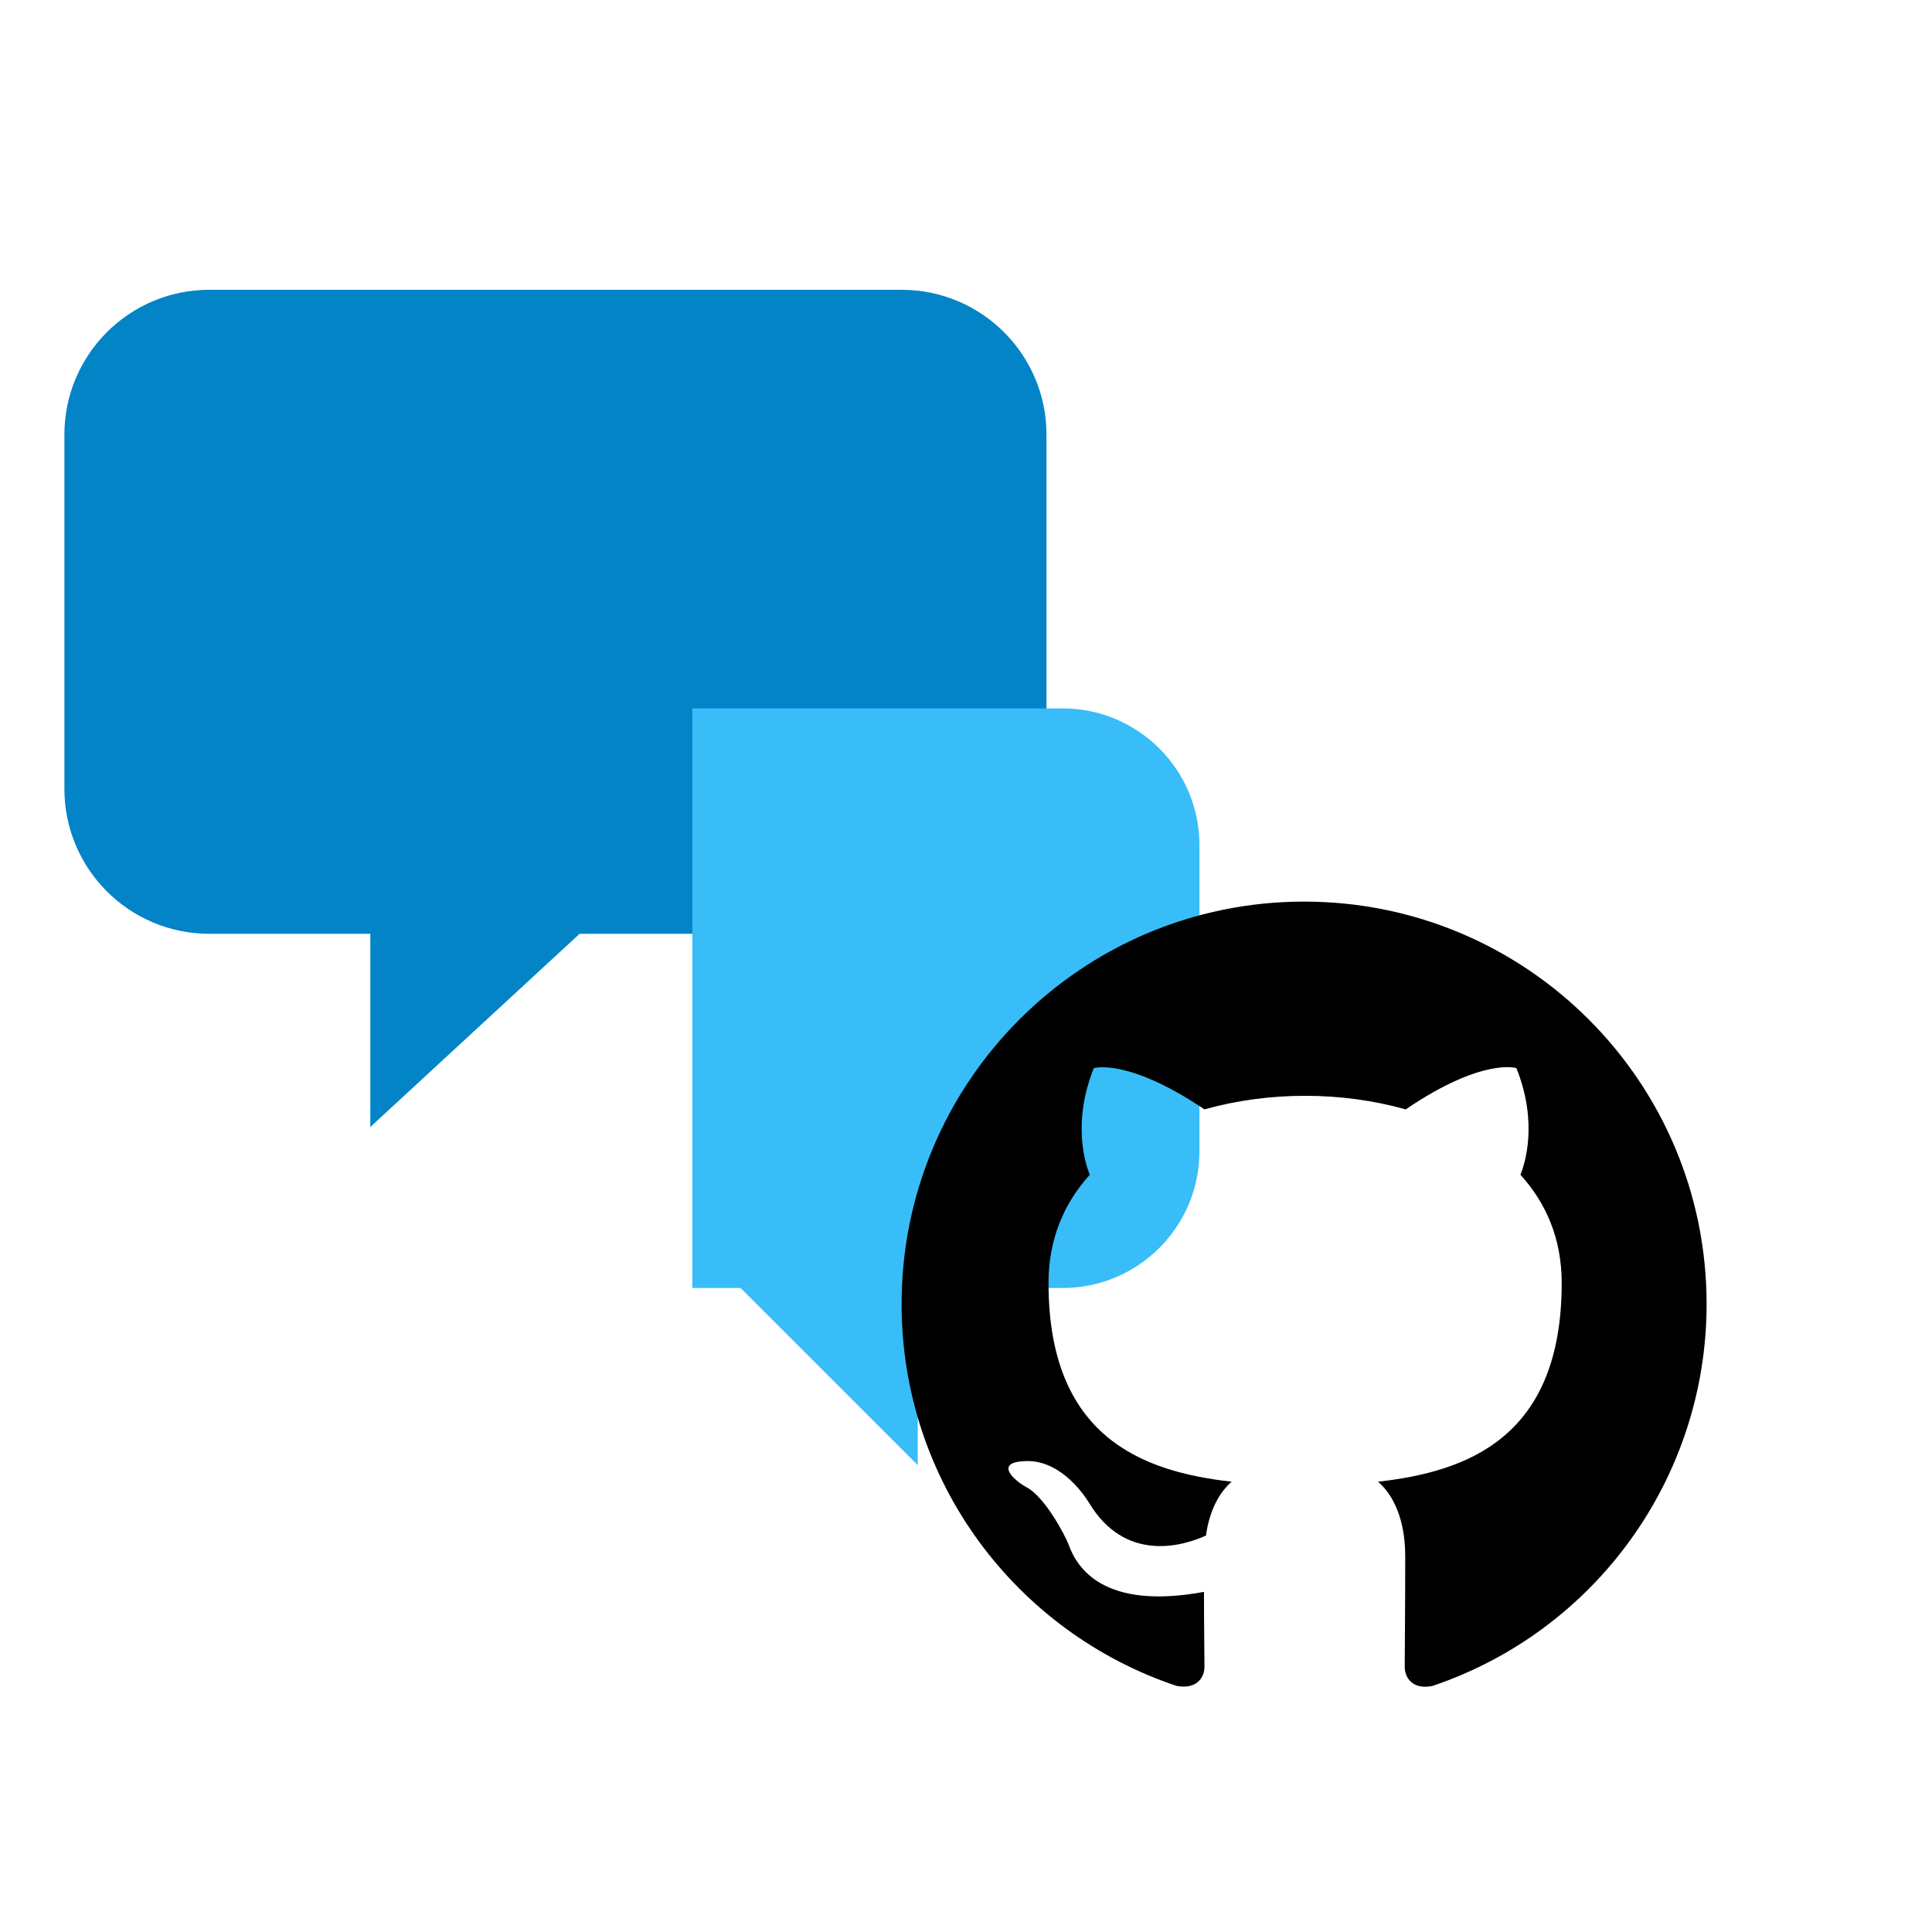
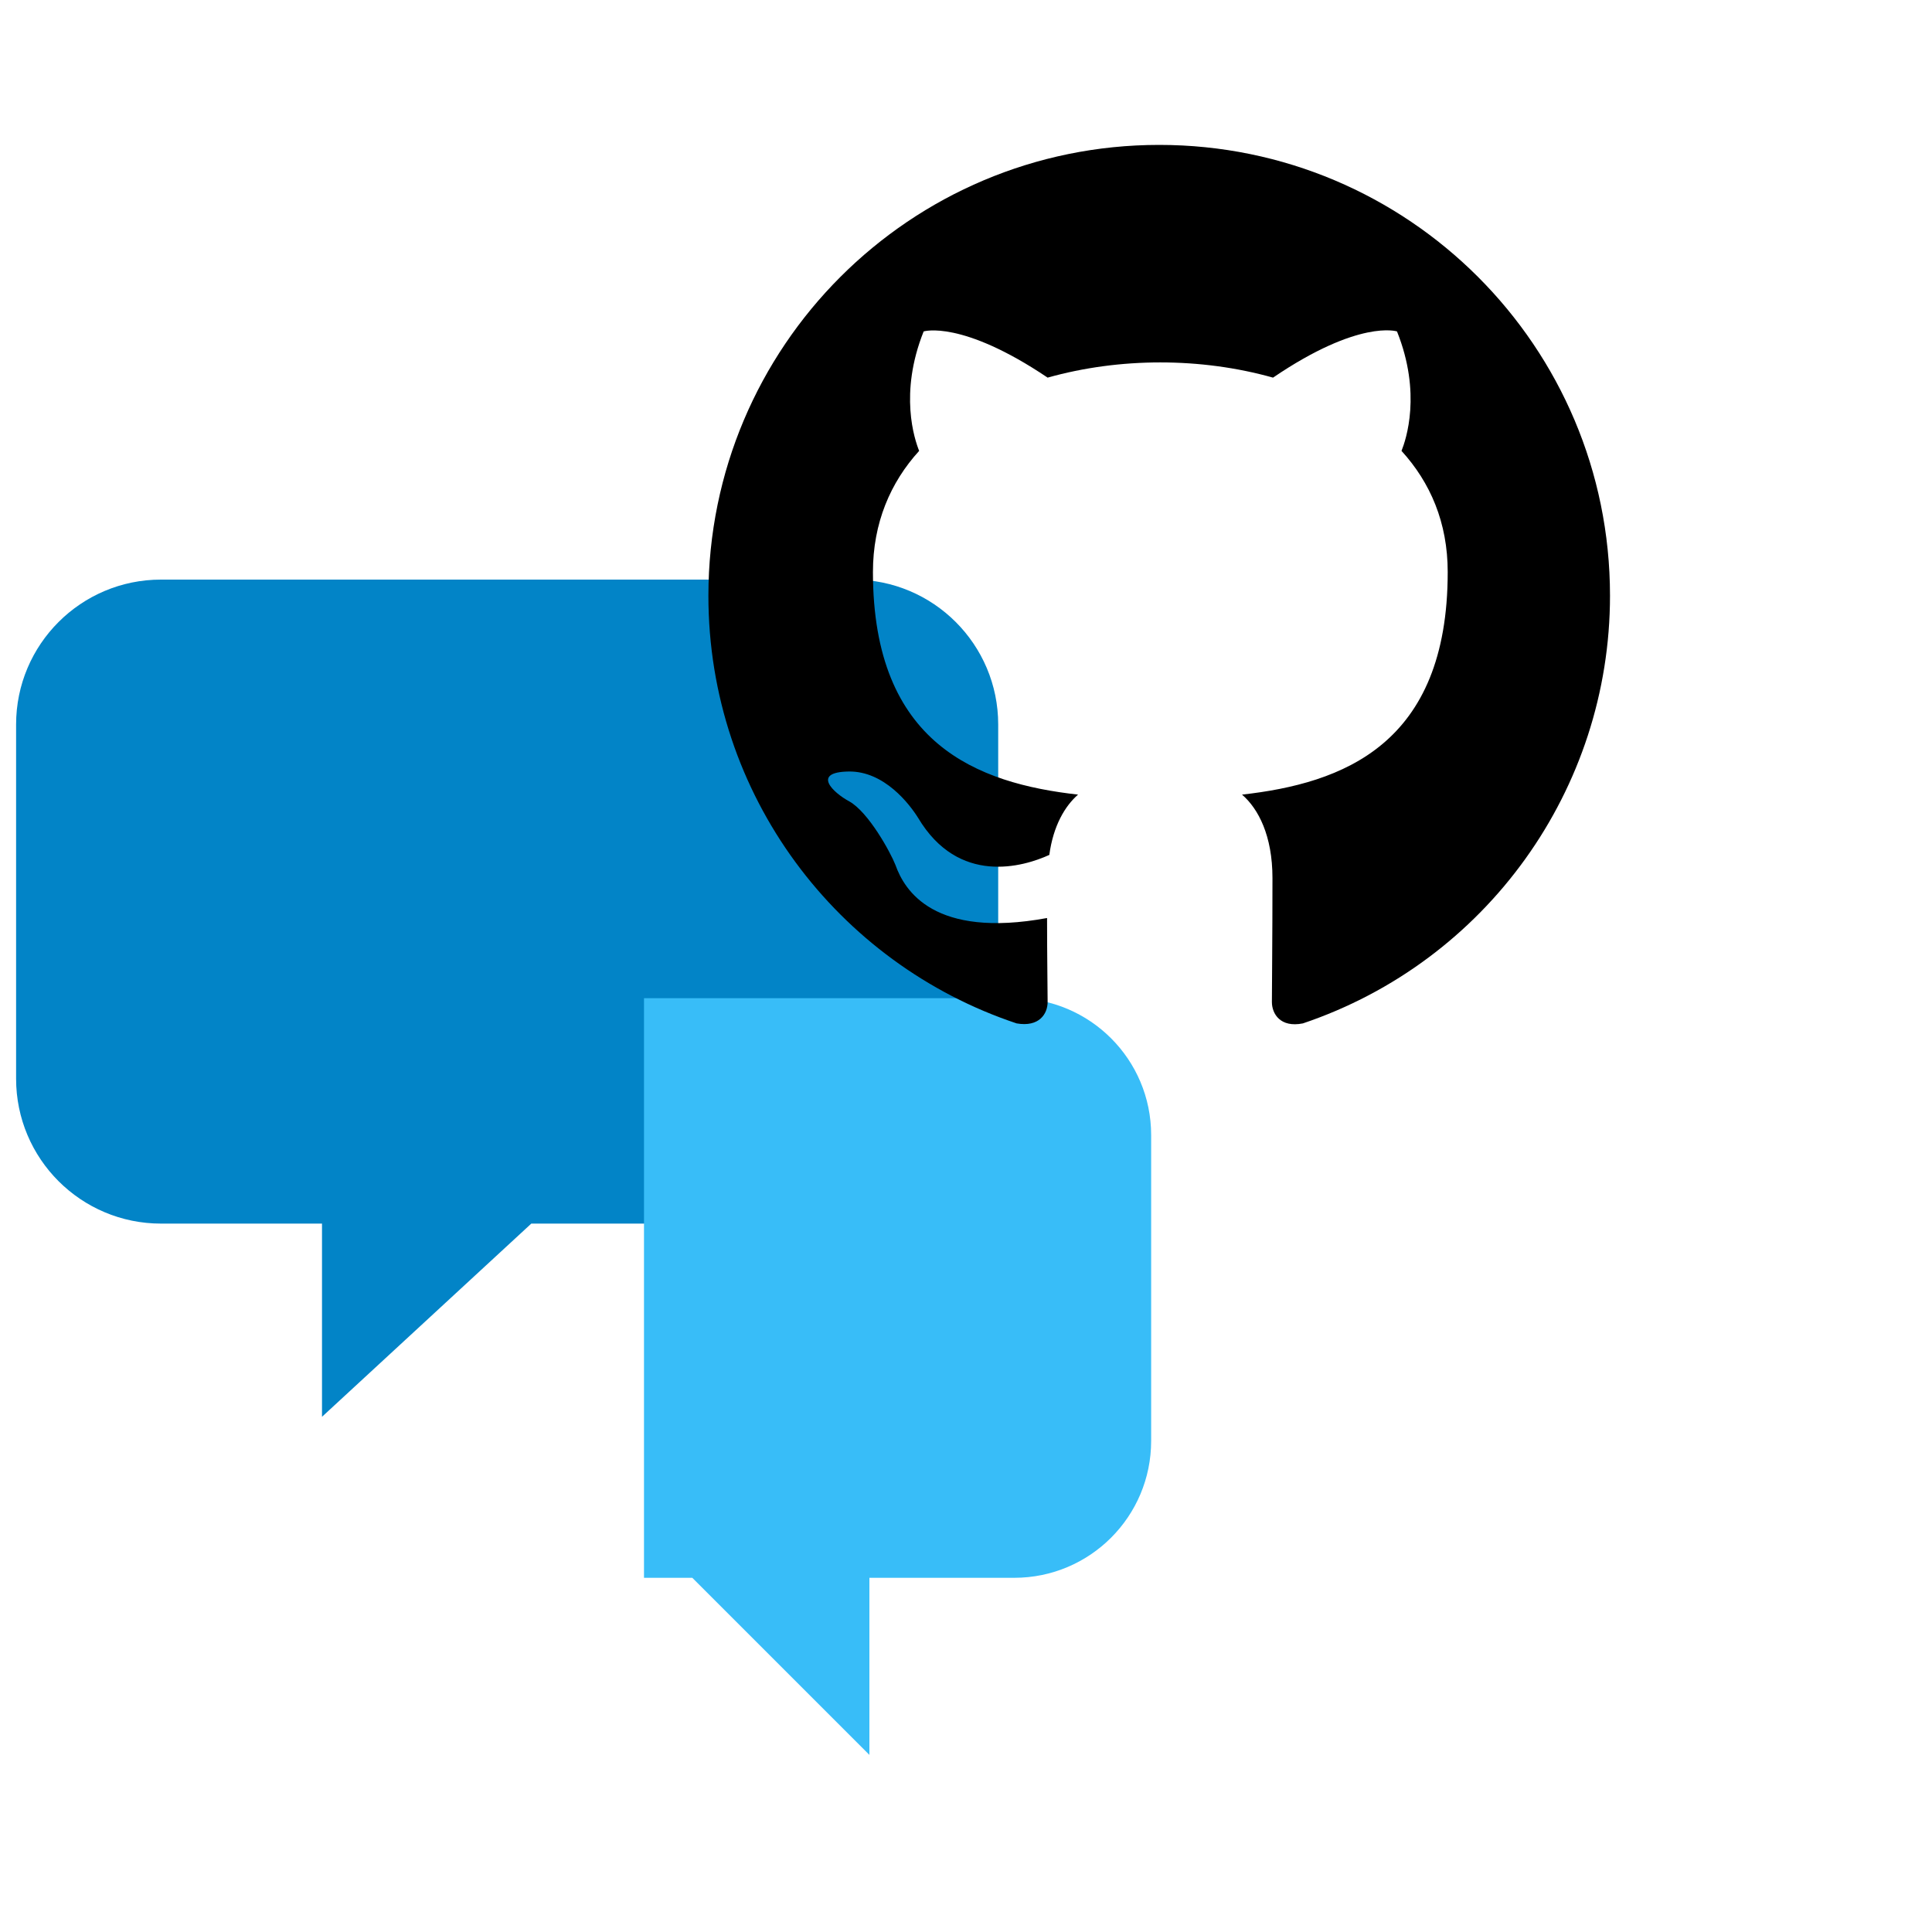
<svg xmlns="http://www.w3.org/2000/svg" viewBox="0 0 24 24" width="24" height="24">
-   <path d="M2.6 3.6h8.6a1.8 1.8 0 0 1 1.8 1.8v4.4a1.8 1.8 0 0 1-1.8 1.8H7.2l-2.6 2.4v-2.4H2.6A1.8 1.8 0 0 1 .8 9.8V5.4a1.8 1.8 0 0 1 1.8-1.8Z" fill="#0284c7" />
-   <path d="M8.6 8.8h4.6a1.7 1.7 0 0 1 1.7 1.7v3.8a1.7 1.7 0 0 1-1.7 1.7h-1.8v2.2l-2.2-2.2H8.6Z" fill="#38bdf8" />
-   <path d="M8 0C3.58 0 0 3.58 0 8c0 3.54 2.29 6.53 5.47 7.59.4.07.55-.17.55-.38 0-.19-.01-.82-.01-1.49-2.01.37-2.53-.49-2.69-.94-.09-.23-.48-.94-.82-1.13-.28-.15-.68-.52-.01-.53.63-.01 1.08.58 1.23.82.72 1.21 1.87.87 2.33.66.07-.52.28-.87.51-1.07-1.78-.2-3.64-.89-3.64-3.95 0-.87.31-1.59.82-2.15-.08-.2-.36-1.02.08-2.12 0 0 .67-.21 2.2.82.64-.18 1.32-.27 2-.27s1.36.09 2 .27c1.53-1.04 2.2-.82 2.2-.82.44 1.1.16 1.92.08 2.12.51.56.82 1.27.82 2.15 0 3.07-1.87 3.75-3.65 3.95.29.25.54.73.54 1.48 0 1.07-.01 1.93-.01 2.2 0 .21.15.46.55.38A8.01 8.01 0 0 0 16 8c0-4.42-3.58-8-8-8" transform="translate(11.2 11.2) scale(0.625)" fill="#000" />
+   <g transform="translate(1.2 6.2)">
+     <g transform="translate(-1.8 -2.6)">
+       <path d="M2.6 3.6h8.6a1.8 1.8 0 0 1 1.8 1.8v4.4a1.8 1.8 0 0 1-1.8 1.8H7.2l-2.6 2.4v-2.4H2.6A1.8 1.8 0 0 1 .8 9.8V5.4a1.8 1.8 0 0 1 1.8-1.8Z" fill="#0284c7" />
+       <path d="M8.6 8.8h4.6a1.7 1.7 0 0 1 1.7 1.7v3.8a1.7 1.7 0 0 1-1.7 1.7h-1.8v2.2l-2.2-2.2H8.6Z" fill="#38bdf8" />
+     </g>
+   </g>
+   <g transform="translate(8.8 1.8)">
+     <path d="M8 0C3.58 0 0 3.58 0 8c0 3.54 2.29 6.53 5.47 7.59.4.07.55-.17.55-.38 0-.19-.01-.82-.01-1.49-2.01.37-2.53-.49-2.69-.94-.09-.23-.48-.94-.82-1.13-.28-.15-.68-.52-.01-.53.63-.01 1.08.58 1.23.82.72 1.21 1.87.87 2.33.66.07-.52.28-.87.51-1.07-1.78-.2-3.64-.89-3.64-3.95 0-.87.31-1.59.82-2.15-.08-.2-.36-1.02.08-2.12 0 0 .67-.21 2.2.82.64-.18 1.32-.27 2-.27s1.36.09 2 .27c1.53-1.04 2.2-.82 2.2-.82.44 1.1.16 1.92.08 2.12.51.56.82 1.27.82 2.15 0 3.07-1.87 3.75-3.65 3.95.29.25.54.73.54 1.48 0 1.07-.01 1.93-.01 2.2 0 .21.15.46.55.38A8.01 8.01 0 0 0 16 8c0-4.42-3.58-8-8-8" transform="scale(0.7)" fill="#000" />
+   </g>
</svg>
